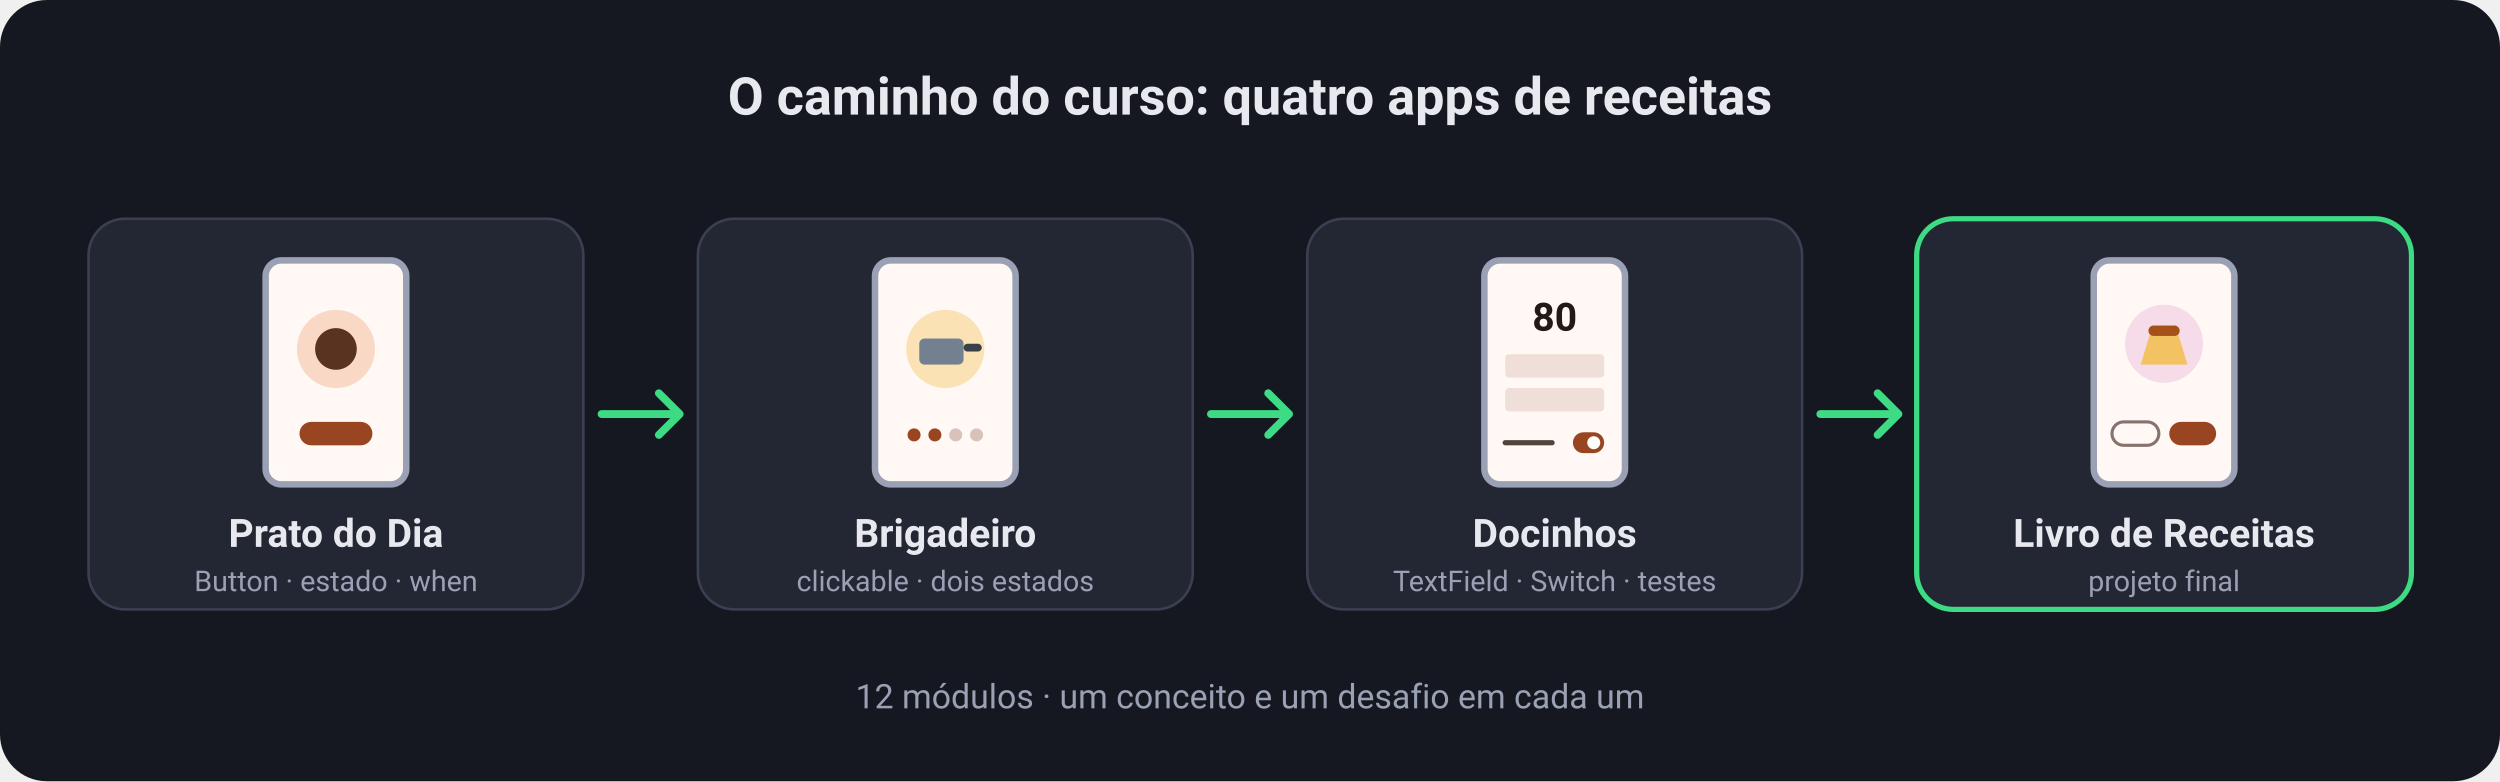
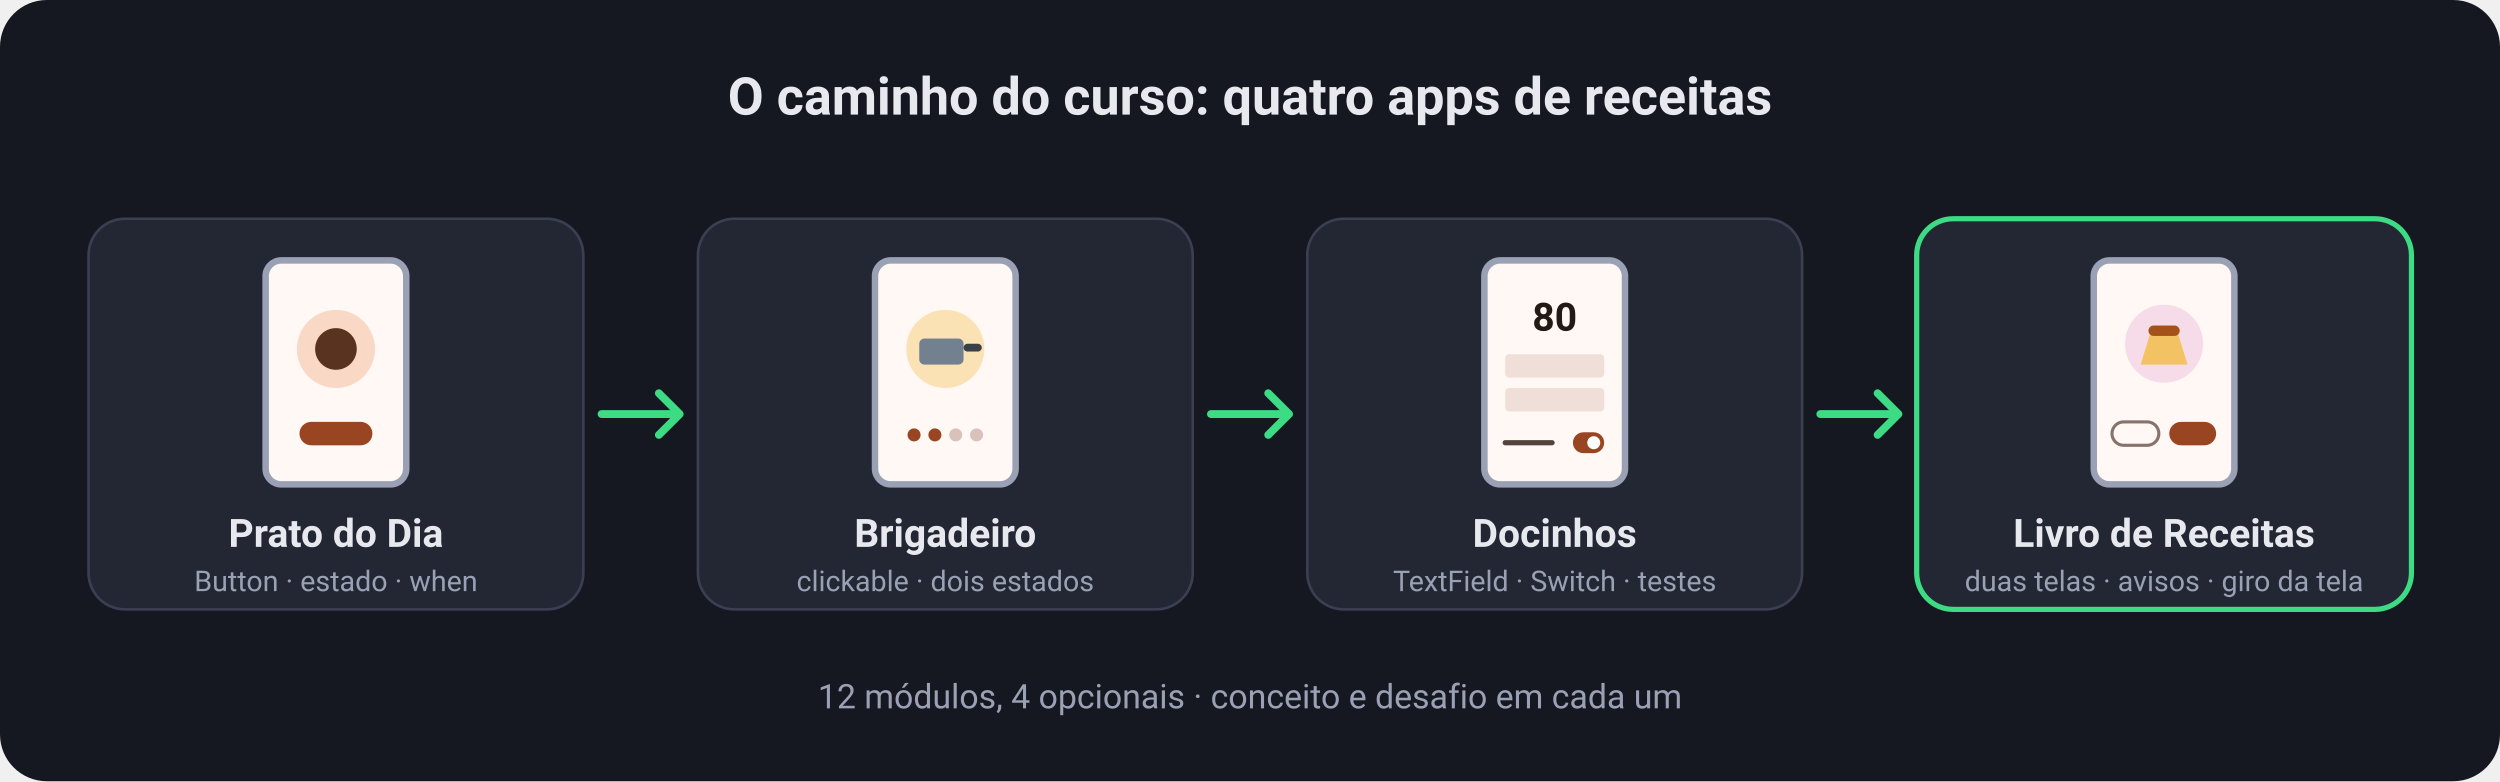
<svg xmlns="http://www.w3.org/2000/svg" viewBox="0 0 960 300" font-family="system-ui, -apple-system, 'Segoe UI', Roboto, sans-serif">
  <rect width="960" height="300" rx="18" fill="#161821" />
  <text x="480" y="44" text-anchor="middle" fill="#e8e9ef" font-size="20" font-weight="600">O caminho do curso: quatro apps de receitas</text>
  <g transform="translate(34 84)">
    <rect width="190" height="150" rx="14" fill="#232633" stroke="#3a3f52" />
    <rect x="68" y="16" width="54" height="86" rx="6" fill="#fff8f5" stroke="#9aa1b4" stroke-width="2.5" />
    <circle cx="95" cy="50" r="15" fill="#f9d9c5" />
    <circle cx="95" cy="50" r="8" fill="#5a3220" />
    <rect x="81" y="78" width="28" height="9" rx="4.5" fill="#9a4521" />
    <text x="95" y="126" text-anchor="middle" fill="#e8e9ef" font-size="15" font-weight="600">Prato do Dia</text>
    <text x="95" y="143" text-anchor="middle" fill="#9aa1b4" font-size="11">Button · estado · when</text>
  </g>
  <path d="M231 159h28" stroke="#3ddc84" stroke-width="3" stroke-linecap="round" />
  <path d="M253 151l8 8-8 8" fill="none" stroke="#3ddc84" stroke-width="3" stroke-linecap="round" stroke-linejoin="round" />
  <g transform="translate(268 84)">
    <rect width="190" height="150" rx="14" fill="#232633" stroke="#3a3f52" />
    <rect x="68" y="16" width="54" height="86" rx="6" fill="#fff8f5" stroke="#9aa1b4" stroke-width="2.5" />
    <circle cx="95" cy="50" r="15" fill="#fbe2b4" />
    <rect x="85" y="46" width="17" height="10" rx="2" fill="#73808f" />
    <rect x="102" y="48" width="7" height="3" rx="1.5" fill="#3a4048" />
    <circle cx="83" cy="83" r="2.5" fill="#9a4521" />
    <circle cx="91" cy="83" r="2.5" fill="#9a4521" />
    <circle cx="99" cy="83" r="2.5" fill="#d8c2b9" />
    <circle cx="107" cy="83" r="2.5" fill="#d8c2b9" />
    <text x="95" y="126" text-anchor="middle" fill="#e8e9ef" font-size="15" font-weight="600">Brigadeiro</text>
    <text x="95" y="143" text-anchor="middle" fill="#9aa1b4" font-size="11">clickable · dois estados</text>
  </g>
  <path d="M465 159h28" stroke="#3ddc84" stroke-width="3" stroke-linecap="round" />
  <path d="M487 151l8 8-8 8" fill="none" stroke="#3ddc84" stroke-width="3" stroke-linecap="round" stroke-linejoin="round" />
  <g transform="translate(502 84)">
    <rect width="190" height="150" rx="14" fill="#232633" stroke="#3a3f52" />
    <rect x="68" y="16" width="54" height="86" rx="6" fill="#fff8f5" stroke="#9aa1b4" stroke-width="2.5" />
    <text x="95" y="43" text-anchor="middle" fill="#231a16" font-size="15" font-weight="700">80</text>
    <rect x="76" y="52" width="38" height="9" rx="1.5" fill="#f0dfd8" />
    <rect x="76" y="65" width="38" height="9" rx="1.5" fill="#f0dfd8" />
    <path d="M76 86h18" stroke="#53433d" stroke-width="2" stroke-linecap="round" />
    <rect x="102" y="82" width="12" height="8" rx="4" fill="#9a4521" />
    <circle cx="110" cy="86" r="2.5" fill="#ffffff" />
    <text x="95" y="126" text-anchor="middle" fill="#e8e9ef" font-size="15" font-weight="600">Docinhos</text>
    <text x="95" y="143" text-anchor="middle" fill="#9aa1b4" font-size="11">TextField · Switch · testes</text>
  </g>
  <path d="M699 159h28" stroke="#3ddc84" stroke-width="3" stroke-linecap="round" />
  <path d="M721 151l8 8-8 8" fill="none" stroke="#3ddc84" stroke-width="3" stroke-linecap="round" stroke-linejoin="round" />
  <g transform="translate(736 84)">
    <rect width="190" height="150" rx="14" fill="#232633" stroke="#3ddc84" stroke-width="2" />
    <rect x="68" y="16" width="54" height="86" rx="6" fill="#fff8f5" stroke="#9aa1b4" stroke-width="2.5" />
    <circle cx="95" cy="48" r="15" fill="#f6dce8" />
    <path d="M86 56l4-13h10l4 13z" fill="#f3c263" />
    <rect x="89" y="41" width="12" height="4" rx="2" fill="#a4511a" />
    <rect x="75" y="78" width="18" height="9" rx="4.5" fill="none" stroke="#85736c" stroke-width="1.2" />
    <rect x="97" y="78" width="18" height="9" rx="4.5" fill="#9a4521" />
    <text x="95" y="126" text-anchor="middle" fill="#e8e9ef" font-size="15" font-weight="600">Livro de Receitas</text>
-     <text x="95" y="143" text-anchor="middle" fill="#9aa1b4" font-size="11">projeto final</text>
+     <text x="95" y="143" text-anchor="middle" fill="#9aa1b4" font-size="11">duas telas · avisos · giro da tela</text>
  </g>
-   <text x="480" y="272" text-anchor="middle" fill="#9aa1b4" font-size="13">12 módulos · um conceito e um desafio em cada um</text>
+   <text x="480" y="272" text-anchor="middle" fill="#9aa1b4" font-size="13">12 módulos, 4 opcionais · conceito e desafio em cada um</text>
</svg>
